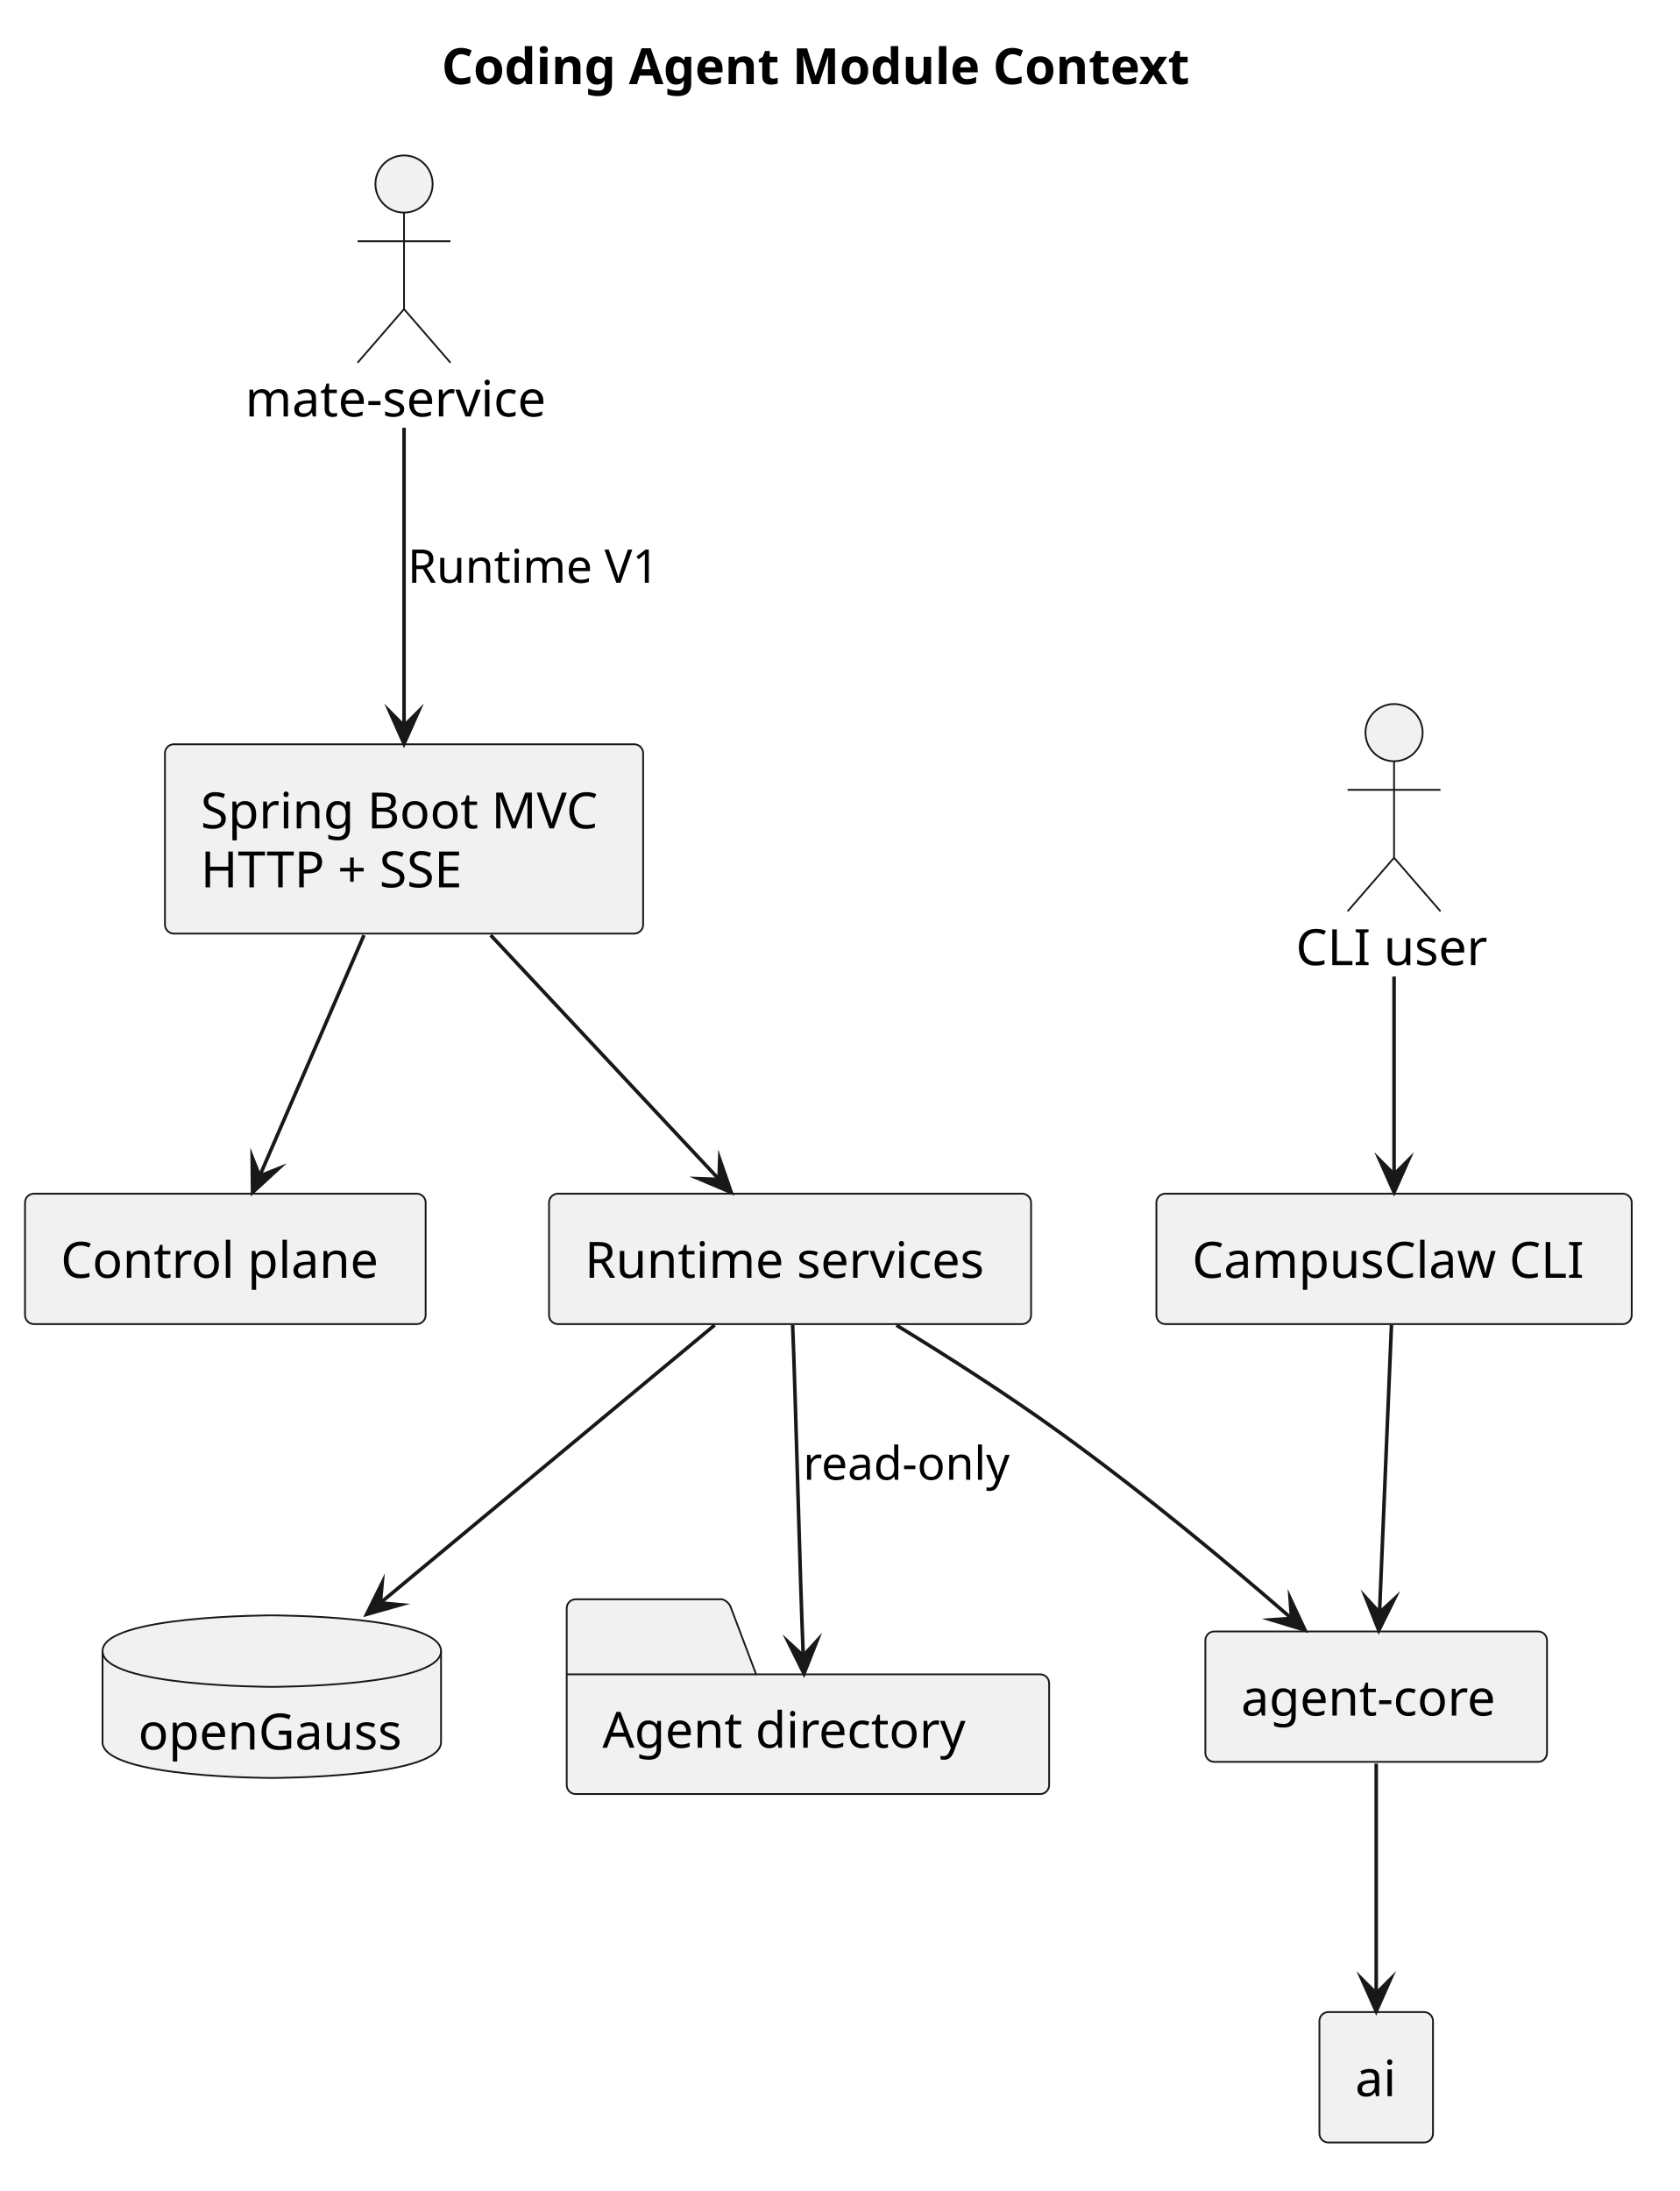
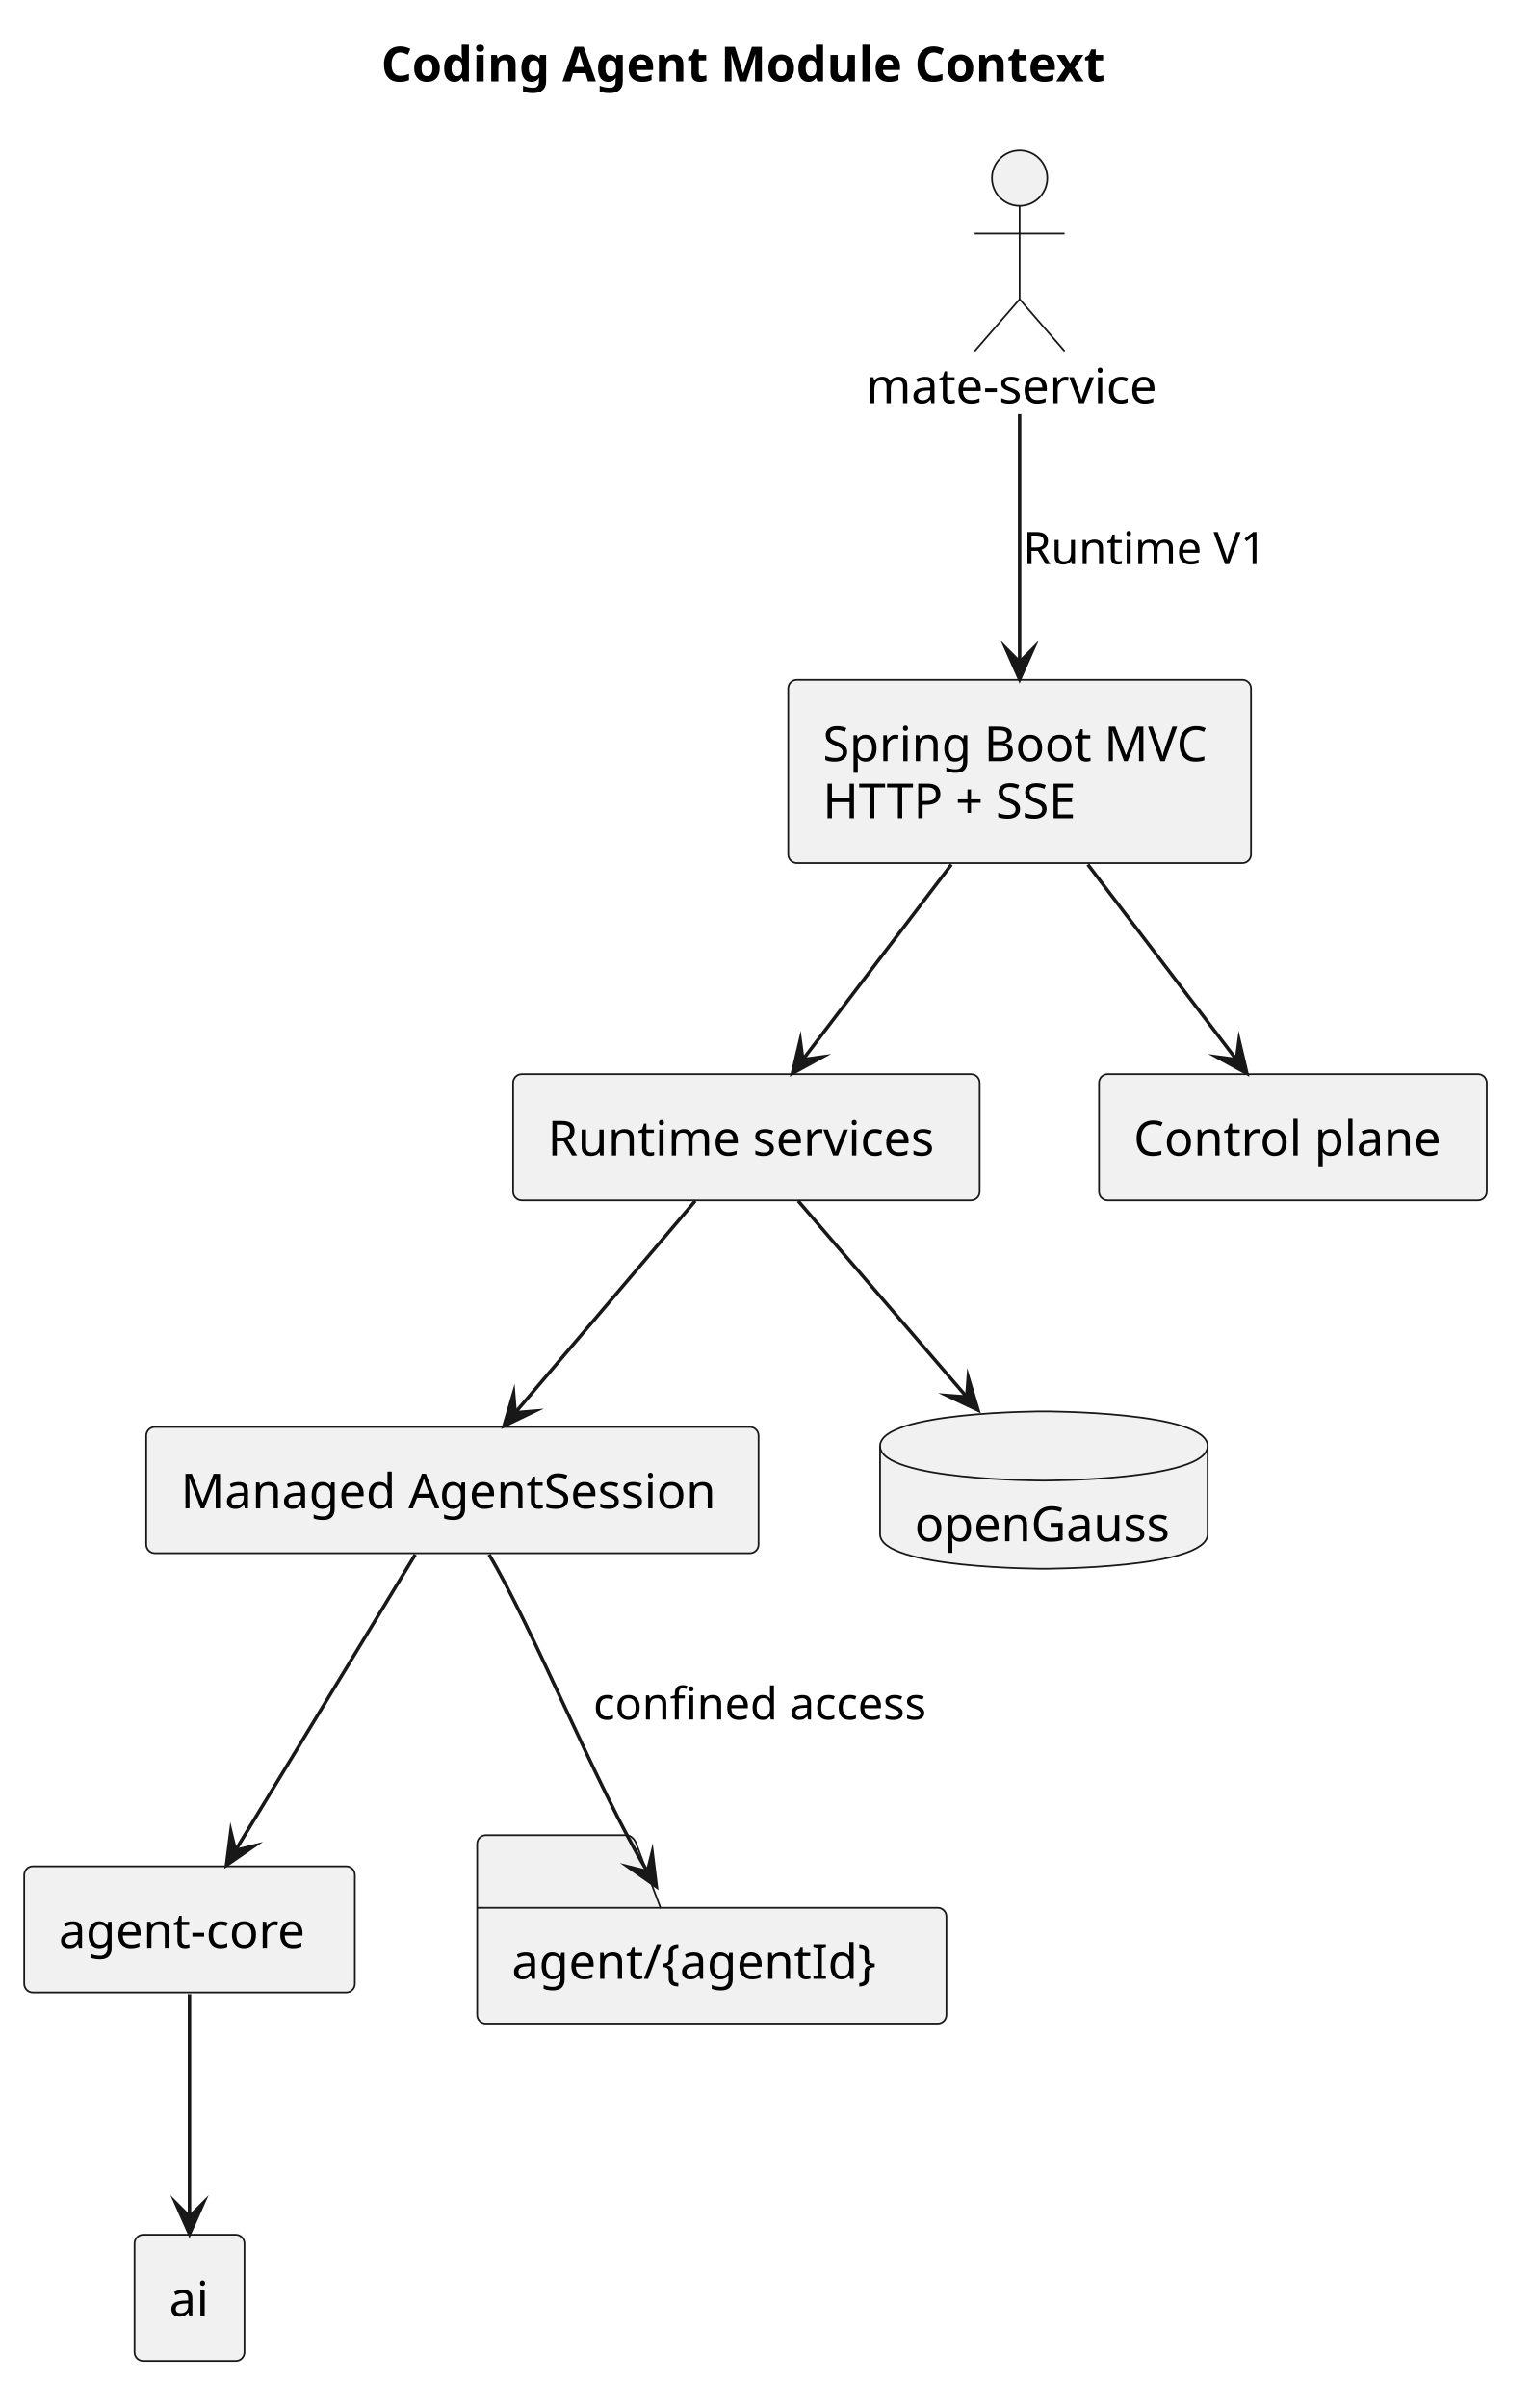
- <svg xmlns="http://www.w3.org/2000/svg" contentStyleType="text/css" data-diagram-type="DESCRIPTION" height="613px" preserveAspectRatio="none" style="width:470px;height:613px;background:#FFFFFF;" version="1.1" viewBox="0 0 470 613" width="470px" zoomAndPan="magnify">
+ <svg xmlns="http://www.w3.org/2000/svg" contentStyleType="text/css" data-diagram-type="DESCRIPTION" height="696px" preserveAspectRatio="none" style="width:443px;height:696px;background:#FFFFFF;" version="1.1" viewBox="0 0 443 696" width="443px" zoomAndPan="magnify">
  <defs />
  <g>
    <g class="title" data-source-line="1">
-       <text fill="#000000" font-family="sans-serif" font-size="14" font-weight="700" lengthAdjust="spacing" textLength="216.44" x="123.551" y="23.535">Coding Agent Module Context</text>
+       <text fill="#000000" font-family="sans-serif" font-size="14" font-weight="700" lengthAdjust="spacing" textLength="216.44" x="110.202" y="23.535">Coding Agent Module Context</text>
    </g>
-     <g class="entity" data-qualified-name="Mate" data-source-line="9" id="ent0001">
-       <ellipse cx="113.044" cy="51.488" fill="#F1F1F1" rx="8" ry="8" style="stroke:#181818;stroke-width:0.5;" />
-       <path d="M113.044,59.488 L113.044,86.488 M100.044,67.488 L126.044,67.488 M113.044,86.488 L100.044,101.488 M113.044,86.488 L126.044,101.488" fill="none" style="stroke:#181818;stroke-width:0.5;" />
-       <text fill="#000000" font-family="sans-serif" font-size="14" lengthAdjust="spacing" textLength="88.867" x="68.61" y="116.523">mate-service</text>
+     <g class="entity" data-qualified-name="Mate" data-source-line="11" id="ent0001">
+       <ellipse cx="294.794" cy="51.488" fill="#F1F1F1" rx="8" ry="8" style="stroke:#181818;stroke-width:0.5;" />
+       <path d="M294.794,59.488 L294.794,86.488 M281.794,67.488 L307.794,67.488 M294.794,86.488 L281.794,101.488 M294.794,86.488 L307.794,101.488" fill="none" style="stroke:#181818;stroke-width:0.5;" />
+       <text fill="#000000" font-family="sans-serif" font-size="14" lengthAdjust="spacing" textLength="88.867" x="250.36" y="116.523">mate-service</text>
    </g>
-     <g class="entity" data-qualified-name="CliUser" data-source-line="10" id="ent0002">
-       <ellipse cx="390.044" cy="204.978" fill="#F1F1F1" rx="8" ry="8" style="stroke:#181818;stroke-width:0.5;" />
-       <path d="M390.044,212.978 L390.044,239.978 M377.044,220.978 L403.044,220.978 M390.044,239.978 L377.044,254.978 M390.044,239.978 L403.044,254.978" fill="none" style="stroke:#181818;stroke-width:0.5;" />
-       <text fill="#000000" font-family="sans-serif" font-size="14" lengthAdjust="spacing" textLength="54.968" x="362.56" y="270.013">CLI user</text>
+     <g class="entity" data-qualified-name="Http" data-source-line="12" id="ent0002">
+       <rect fill="#F1F1F1" height="52.977" rx="2.5" ry="2.5" style="stroke:#181818;stroke-width:0.5;" width="133.791" x="227.9" y="196.478" />
+       <text fill="#000000" font-family="sans-serif" font-size="14" lengthAdjust="spacing" textLength="113.791" x="237.9" y="220.013">Spring Boot MVC</text>
+       <text fill="#000000" font-family="sans-serif" font-size="14" lengthAdjust="spacing" textLength="78.388" x="237.9" y="236.502">HTTP + SSE</text>
    </g>
-     <g class="entity" data-qualified-name="Http" data-source-line="11" id="ent0003">
-       <rect fill="#F1F1F1" height="52.977" rx="2.5" ry="2.5" style="stroke:#181818;stroke-width:0.5;" width="133.791" x="46.15" y="208.228" />
-       <text fill="#000000" font-family="sans-serif" font-size="14" lengthAdjust="spacing" textLength="113.791" x="56.15" y="231.763">Spring Boot MVC</text>
-       <text fill="#000000" font-family="sans-serif" font-size="14" lengthAdjust="spacing" textLength="78.388" x="56.15" y="248.252">HTTP + SSE</text>
+     <g class="entity" data-qualified-name="Runtime" data-source-line="13" id="ent0003">
+       <rect fill="#F1F1F1" height="36.488" rx="2.5" ry="2.5" style="stroke:#181818;stroke-width:0.5;" width="134.878" x="148.35" y="310.458" />
+       <text fill="#000000" font-family="sans-serif" font-size="14" lengthAdjust="spacing" textLength="114.878" x="158.35" y="333.993">Runtime services</text>
    </g>
-     <g class="entity" data-qualified-name="Cli" data-source-line="12" id="ent0004">
-       <rect fill="#F1F1F1" height="36.488" rx="2.5" ry="2.5" style="stroke:#181818;stroke-width:0.5;" width="132.991" x="323.55" y="333.968" />
-       <text fill="#000000" font-family="sans-serif" font-size="14" lengthAdjust="spacing" textLength="112.991" x="333.55" y="357.503">CampusClaw CLI</text>
+     <g class="entity" data-qualified-name="Control" data-source-line="14" id="ent0004">
+       <rect fill="#F1F1F1" height="36.488" rx="2.5" ry="2.5" style="stroke:#181818;stroke-width:0.5;" width="112.094" x="317.75" y="310.458" />
+       <text fill="#000000" font-family="sans-serif" font-size="14" lengthAdjust="spacing" textLength="92.094" x="327.75" y="333.993">Control plane</text>
    </g>
-     <g class="entity" data-qualified-name="Runtime" data-source-line="13" id="ent0005">
-       <rect fill="#F1F1F1" height="36.488" rx="2.5" ry="2.5" style="stroke:#181818;stroke-width:0.5;" width="134.878" x="153.61" y="333.968" />
-       <text fill="#000000" font-family="sans-serif" font-size="14" lengthAdjust="spacing" textLength="114.878" x="163.61" y="357.503">Runtime services</text>
+     <g class="entity" data-qualified-name="Session" data-source-line="15" id="ent0005">
+       <rect fill="#F1F1F1" height="36.488" rx="2.5" ry="2.5" style="stroke:#181818;stroke-width:0.5;" width="177.042" x="42.27" y="412.448" />
+       <text fill="#000000" font-family="sans-serif" font-size="14" lengthAdjust="spacing" textLength="157.042" x="52.27" y="435.983">Managed AgentSession</text>
    </g>
-     <g class="entity" data-qualified-name="Control" data-source-line="14" id="ent0006">
-       <rect fill="#F1F1F1" height="36.488" rx="2.5" ry="2.5" style="stroke:#181818;stroke-width:0.5;" width="112.094" x="7" y="333.968" />
-       <text fill="#000000" font-family="sans-serif" font-size="14" lengthAdjust="spacing" textLength="92.094" x="17" y="357.503">Control plane</text>
+     <g class="entity" data-qualified-name="AgentCore" data-source-line="16" id="ent0006">
+       <rect fill="#F1F1F1" height="36.488" rx="2.5" ry="2.5" style="stroke:#181818;stroke-width:0.5;" width="95.585" x="7" y="539.428" />
+       <text fill="#000000" font-family="sans-serif" font-size="14" lengthAdjust="spacing" textLength="75.585" x="17" y="562.963">agent-core</text>
    </g>
-     <g class="entity" data-qualified-name="AgentCore" data-source-line="15" id="ent0007">
-       <rect fill="#F1F1F1" height="36.488" rx="2.5" ry="2.5" style="stroke:#181818;stroke-width:0.5;" width="95.585" x="337.25" y="456.448" />
-       <text fill="#000000" font-family="sans-serif" font-size="14" lengthAdjust="spacing" textLength="75.585" x="347.25" y="479.983">agent-core</text>
+     <g class="entity" data-qualified-name="Ai" data-source-line="17" id="ent0007">
+       <rect fill="#F1F1F1" height="36.488" rx="2.5" ry="2.5" style="stroke:#181818;stroke-width:0.5;" width="31.778" x="38.9" y="645.918" />
+       <text fill="#000000" font-family="sans-serif" font-size="14" lengthAdjust="spacing" textLength="11.778" x="48.9" y="669.453">ai</text>
    </g>
-     <g class="entity" data-qualified-name="Ai" data-source-line="16" id="ent0008">
-       <rect fill="#F1F1F1" height="36.488" rx="2.5" ry="2.5" style="stroke:#181818;stroke-width:0.5;" width="31.778" x="369.16" y="562.938" />
-       <text fill="#000000" font-family="sans-serif" font-size="14" lengthAdjust="spacing" textLength="11.778" x="379.16" y="586.473">ai</text>
+     <g class="entity" data-qualified-name="Db" data-source-line="18" id="ent0008">
+       <path d="M254.44,417.948 C254.44,407.948 301.795,407.948 301.795,407.948 C301.795,407.948 349.15,407.948 349.15,417.948 L349.15,443.437 C349.15,453.437 301.795,453.437 301.795,453.437 C301.795,453.437 254.44,453.437 254.44,443.437 L254.44,417.948" fill="#F1F1F1" style="stroke:#181818;stroke-width:0.5;" />
+       <path d="M254.44,417.948 C254.44,427.948 301.795,427.948 301.795,427.948 C301.795,427.948 349.15,427.948 349.15,417.948" fill="none" style="stroke:#181818;stroke-width:0.5;" />
+       <text fill="#000000" font-family="sans-serif" font-size="14" lengthAdjust="spacing" textLength="74.71" x="264.44" y="445.483">openGauss</text>
    </g>
-     <g class="entity" data-qualified-name="Db" data-source-line="17" id="ent0009">
-       <path d="M28.69,461.948 C28.69,451.948 76.045,451.948 76.045,451.948 C76.045,451.948 123.4,451.948 123.4,461.948 L123.4,487.437 C123.4,497.437 76.045,497.437 76.045,497.437 C76.045,497.437 28.69,497.437 28.69,487.437 L28.69,461.948" fill="#F1F1F1" style="stroke:#181818;stroke-width:0.5;" />
-       <path d="M28.69,461.948 C28.69,471.948 76.045,471.948 76.045,471.948 C76.045,471.948 123.4,471.948 123.4,461.948" fill="none" style="stroke:#181818;stroke-width:0.5;" />
-       <text fill="#000000" font-family="sans-serif" font-size="14" lengthAdjust="spacing" textLength="74.71" x="38.69" y="489.483">openGauss</text>
+     <g class="entity" data-qualified-name="AgentDir" data-source-line="19" id="ent0009">
+       <path d="M140.46,530.428 L181.46,530.428 A3.75,3.75 0 0 1 183.96,532.928 L190.96,551.428 L271.123,551.428 A2.5,2.5 0 0 1 273.623,553.928 L273.623,582.417 A2.5,2.5 0 0 1 271.123,584.917 L140.46,584.917 A2.5,2.5 0 0 1 137.96,582.417 L137.96,532.928 A2.5,2.5 0 0 1 140.46,530.428" fill="#F1F1F1" style="stroke:#181818;stroke-width:0.5;" />
+       <line style="stroke:#181818;stroke-width:0.5;" x1="137.96" x2="190.96" y1="551.428" y2="551.428" />
+       <text fill="#000000" font-family="sans-serif" font-size="14" lengthAdjust="spacing" textLength="105.663" x="147.96" y="571.963">agent/{agentId}</text>
    </g>
-     <g class="entity" data-qualified-name="AgentDir" data-source-line="18" id="ent0010">
-       <path d="M161.06,447.448 L202.06,447.448 A3.75,3.75 0 0 1 204.56,449.948 L211.56,468.448 L291.039,468.448 A2.5,2.5 0 0 1 293.539,470.948 L293.539,499.437 A2.5,2.5 0 0 1 291.039,501.937 L161.06,501.937 A2.5,2.5 0 0 1 158.56,499.437 L158.56,449.948 A2.5,2.5 0 0 1 161.06,447.448" fill="#F1F1F1" style="stroke:#181818;stroke-width:0.5;" />
-       <line style="stroke:#181818;stroke-width:0.5;" x1="158.56" x2="211.56" y1="468.448" y2="468.448" />
-       <text fill="#000000" font-family="sans-serif" font-size="14" lengthAdjust="spacing" textLength="104.98" x="168.56" y="488.983">Agent directory</text>
+     <g class="link" data-entity-1="ent0001" data-entity-2="ent0002" data-link-type="dependency" data-source-line="21" id="lnk10">
+       <path d="M294.79,119.678 C294.79,143.928 294.79,169.878 294.79,191.348" fill="none" id="Mate-to-Http" style="stroke:#181818;stroke-width:1;" />
+       <polygon fill="#181818" points="294.79,196.348,298.79,187.348,294.79,191.348,290.79,187.348,294.79,196.348" style="stroke:#181818;stroke-width:1;stroke-linejoin:miter;stroke-miterlimit:10;" />
+       <text fill="#000000" font-family="sans-serif" font-size="13" lengthAdjust="spacing" textLength="73.189" x="295.79" y="163.047">Runtime V1</text>
    </g>
-     <g class="link" data-entity-1="ent0001" data-entity-2="ent0003" data-link-type="dependency" data-source-line="20" id="lnk11">
-       <path d="M113.05,119.678 C113.05,147.188 113.05,178.848 113.05,203.088" fill="none" id="Mate-to-Http" style="stroke:#181818;stroke-width:1;" />
-       <polygon fill="#181818" points="113.05,208.088,117.05,199.088,113.05,203.088,109.05,199.088,113.05,208.088" style="stroke:#181818;stroke-width:1;stroke-linejoin:miter;stroke-miterlimit:10;" />
-       <text fill="#000000" font-family="sans-serif" font-size="13" lengthAdjust="spacing" textLength="73.189" x="114.05" y="163.047">Runtime V1</text>
+     <g class="link" data-entity-1="ent0002" data-entity-2="ent0003" data-link-type="dependency" data-source-line="22" id="lnk11">
+       <path d="M275.06,249.878 C260.71,268.718 244.699,289.74 232.119,306.26" fill="none" id="Http-to-Runtime" style="stroke:#181818;stroke-width:1;" />
+       <polygon fill="#181818" points="229.09,310.238,237.725,305.501,232.119,306.26,231.36,300.655,229.09,310.238" style="stroke:#181818;stroke-width:1;stroke-linejoin:miter;stroke-miterlimit:10;" />
    </g>
-     <g class="link" data-entity-1="ent0003" data-entity-2="ent0005" data-link-type="dependency" data-source-line="21" id="lnk12">
-       <path d="M137.28,261.638 C157.81,283.578 183.255,310.797 201.185,329.967" fill="none" id="Http-to-Runtime" style="stroke:#181818;stroke-width:1;" />
-       <polygon fill="#181818" points="204.6,333.618,201.374,324.313,201.185,329.967,195.531,329.778,204.6,333.618" style="stroke:#181818;stroke-width:1;stroke-linejoin:miter;stroke-miterlimit:10;" />
+     <g class="link" data-entity-1="ent0002" data-entity-2="ent0004" data-link-type="dependency" data-source-line="23" id="lnk12">
+       <path d="M314.52,249.878 C328.87,268.718 344.879,289.741 357.469,306.262" fill="none" id="Http-to-Control" style="stroke:#181818;stroke-width:1;" />
+       <polygon fill="#181818" points="360.5,310.238,358.226,300.656,357.469,306.262,351.863,305.505,360.5,310.238" style="stroke:#181818;stroke-width:1;stroke-linejoin:miter;stroke-miterlimit:10;" />
    </g>
-     <g class="link" data-entity-1="ent0003" data-entity-2="ent0006" data-link-type="dependency" data-source-line="22" id="lnk13">
-       <path d="M101.83,261.638 C92.32,283.578 80.947,309.86 72.647,329.03" fill="none" id="Http-to-Control" style="stroke:#181818;stroke-width:1;" />
-       <polygon fill="#181818" points="70.66,333.618,77.907,326.949,72.647,329.03,70.565,323.77,70.66,333.618" style="stroke:#181818;stroke-width:1;stroke-linejoin:miter;stroke-miterlimit:10;" />
+     <g class="link" data-entity-1="ent0003" data-entity-2="ent0008" data-link-type="dependency" data-source-line="24" id="lnk13">
+       <path d="M230.77,347.118 C245.21,363.898 263.85,385.577 279.51,403.787" fill="none" id="Runtime-to-Db" style="stroke:#181818;stroke-width:1;" />
+       <polygon fill="#181818" points="282.77,407.578,279.935,398.146,279.51,403.787,273.869,403.363,282.77,407.578" style="stroke:#181818;stroke-width:1;stroke-linejoin:miter;stroke-miterlimit:10;" />
    </g>
-     <g class="link" data-entity-1="ent0005" data-entity-2="ent0007" data-link-type="dependency" data-source-line="23" id="lnk14">
-       <path d="M250.82,370.768 C264.82,379.318 281.57,389.998 296.05,400.448 C320.71,418.258 343.683,437.462 361.353,452.792" fill="none" id="Runtime-to-AgentCore" style="stroke:#181818;stroke-width:1;" />
-       <polygon fill="#181818" points="365.13,456.068,360.953,447.149,361.353,452.792,355.711,453.192,365.13,456.068" style="stroke:#181818;stroke-width:1;stroke-linejoin:miter;stroke-miterlimit:10;" />
+     <g class="link" data-entity-1="ent0003" data-entity-2="ent0005" data-link-type="dependency" data-source-line="25" id="lnk14">
+       <path d="M200.99,347.118 C185.48,365.358 164.499,390.039 148.949,408.329" fill="none" id="Runtime-to-Session" style="stroke:#181818;stroke-width:1;" />
+       <polygon fill="#181818" points="145.71,412.138,154.587,407.872,148.949,408.329,148.492,402.69,145.71,412.138" style="stroke:#181818;stroke-width:1;stroke-linejoin:miter;stroke-miterlimit:10;" />
    </g>
-     <g class="link" data-entity-1="ent0005" data-entity-2="ent0009" data-link-type="dependency" data-source-line="24" id="lnk15">
-       <path d="M199.96,370.728 C174.2,392.138 134.435,425.172 106.415,448.462" fill="none" id="Runtime-to-Db" style="stroke:#181818;stroke-width:1;" />
-       <polygon fill="#181818" points="102.57,451.658,112.048,448.981,106.415,448.462,106.934,442.829,102.57,451.658" style="stroke:#181818;stroke-width:1;stroke-linejoin:miter;stroke-miterlimit:10;" />
+     <g class="link" data-entity-1="ent0005" data-entity-2="ent0006" data-link-type="dependency" data-source-line="26" id="lnk15">
+       <path d="M120.06,449.328 C105.58,473.148 82.517,511.076 68.067,534.846" fill="none" id="Session-to-AgentCore" style="stroke:#181818;stroke-width:1;" />
+       <polygon fill="#181818" points="65.47,539.118,73.563,533.506,68.067,534.846,66.727,529.35,65.47,539.118" style="stroke:#181818;stroke-width:1;stroke-linejoin:miter;stroke-miterlimit:10;" />
    </g>
-     <g class="link" data-entity-1="ent0005" data-entity-2="ent0010" data-link-type="dependency" data-source-line="25" id="lnk16">
-       <path d="M221.77,370.728 C222.61,390.828 223.772,440.013 224.742,463.263" fill="none" id="Runtime-to-AgentDir" style="stroke:#181818;stroke-width:1;" />
-       <polygon fill="#181818" points="224.95,468.258,228.571,459.099,224.742,463.263,220.578,459.433,224.95,468.258" style="stroke:#181818;stroke-width:1;stroke-linejoin:miter;stroke-miterlimit:10;" />
-       <text fill="#000000" font-family="sans-serif" font-size="13" lengthAdjust="spacing" textLength="62.048" x="224.7" y="414.017">read-only</text>
+     <g class="link" data-entity-1="ent0005" data-entity-2="ent0009" data-link-type="dependency" data-source-line="27" id="lnk16">
+       <path d="M141.38,449.328 C153.98,470.328 172.567,516.637 187.178,540.987" fill="none" id="Session-to-AgentDir" style="stroke:#181818;stroke-width:1;" />
+       <polygon fill="#181818" points="189.75,545.275,188.549,535.499,187.178,540.987,181.69,539.615,189.75,545.275" style="stroke:#181818;stroke-width:1;stroke-linejoin:miter;stroke-miterlimit:10;" />
+       <text fill="#000000" font-family="sans-serif" font-size="13" lengthAdjust="spacing" textLength="99.849" x="171.54" y="496.997">confined access</text>
    </g>
-     <g class="link" data-entity-1="ent0007" data-entity-2="ent0008" data-link-type="dependency" data-source-line="26" id="lnk17">
-       <path d="M385.05,493.418 C385.05,512.748 385.05,538.498 385.05,557.718" fill="none" id="AgentCore-to-Ai" style="stroke:#181818;stroke-width:1;" />
-       <polygon fill="#181818" points="385.05,562.718,389.05,553.718,385.05,557.718,381.05,553.718,385.05,562.718" style="stroke:#181818;stroke-width:1;stroke-linejoin:miter;stroke-miterlimit:10;" />
-     </g>
-     <g class="link" data-entity-1="ent0002" data-entity-2="ent0004" data-link-type="dependency" data-source-line="27" id="lnk18">
-       <path d="M390.05,273.218 C390.05,293.498 390.05,312.608 390.05,328.588" fill="none" id="CliUser-to-Cli" style="stroke:#181818;stroke-width:1;" />
-       <polygon fill="#181818" points="390.05,333.588,394.05,324.588,390.05,328.588,386.05,324.588,390.05,333.588" style="stroke:#181818;stroke-width:1;stroke-linejoin:miter;stroke-miterlimit:10;" />
-     </g>
-     <g class="link" data-entity-1="ent0004" data-entity-2="ent0007" data-link-type="dependency" data-source-line="28" id="lnk19">
-       <path d="M389.32,370.728 C388.37,393.568 386.928,428.303 385.978,451.163" fill="none" id="Cli-to-AgentCore" style="stroke:#181818;stroke-width:1;" />
-       <polygon fill="#181818" points="385.77,456.158,390.14,447.332,385.978,451.163,382.147,447,385.77,456.158" style="stroke:#181818;stroke-width:1;stroke-linejoin:miter;stroke-miterlimit:10;" />
+     <g class="link" data-entity-1="ent0006" data-entity-2="ent0007" data-link-type="dependency" data-source-line="28" id="lnk17">
+       <path d="M54.79,576.398 C54.79,595.728 54.79,621.478 54.79,640.698" fill="none" id="AgentCore-to-Ai" style="stroke:#181818;stroke-width:1;" />
+       <polygon fill="#181818" points="54.79,645.698,58.79,636.698,54.79,640.698,50.79,636.698,54.79,645.698" style="stroke:#181818;stroke-width:1;stroke-linejoin:miter;stroke-miterlimit:10;" />
    </g>
  </g>
</svg>
